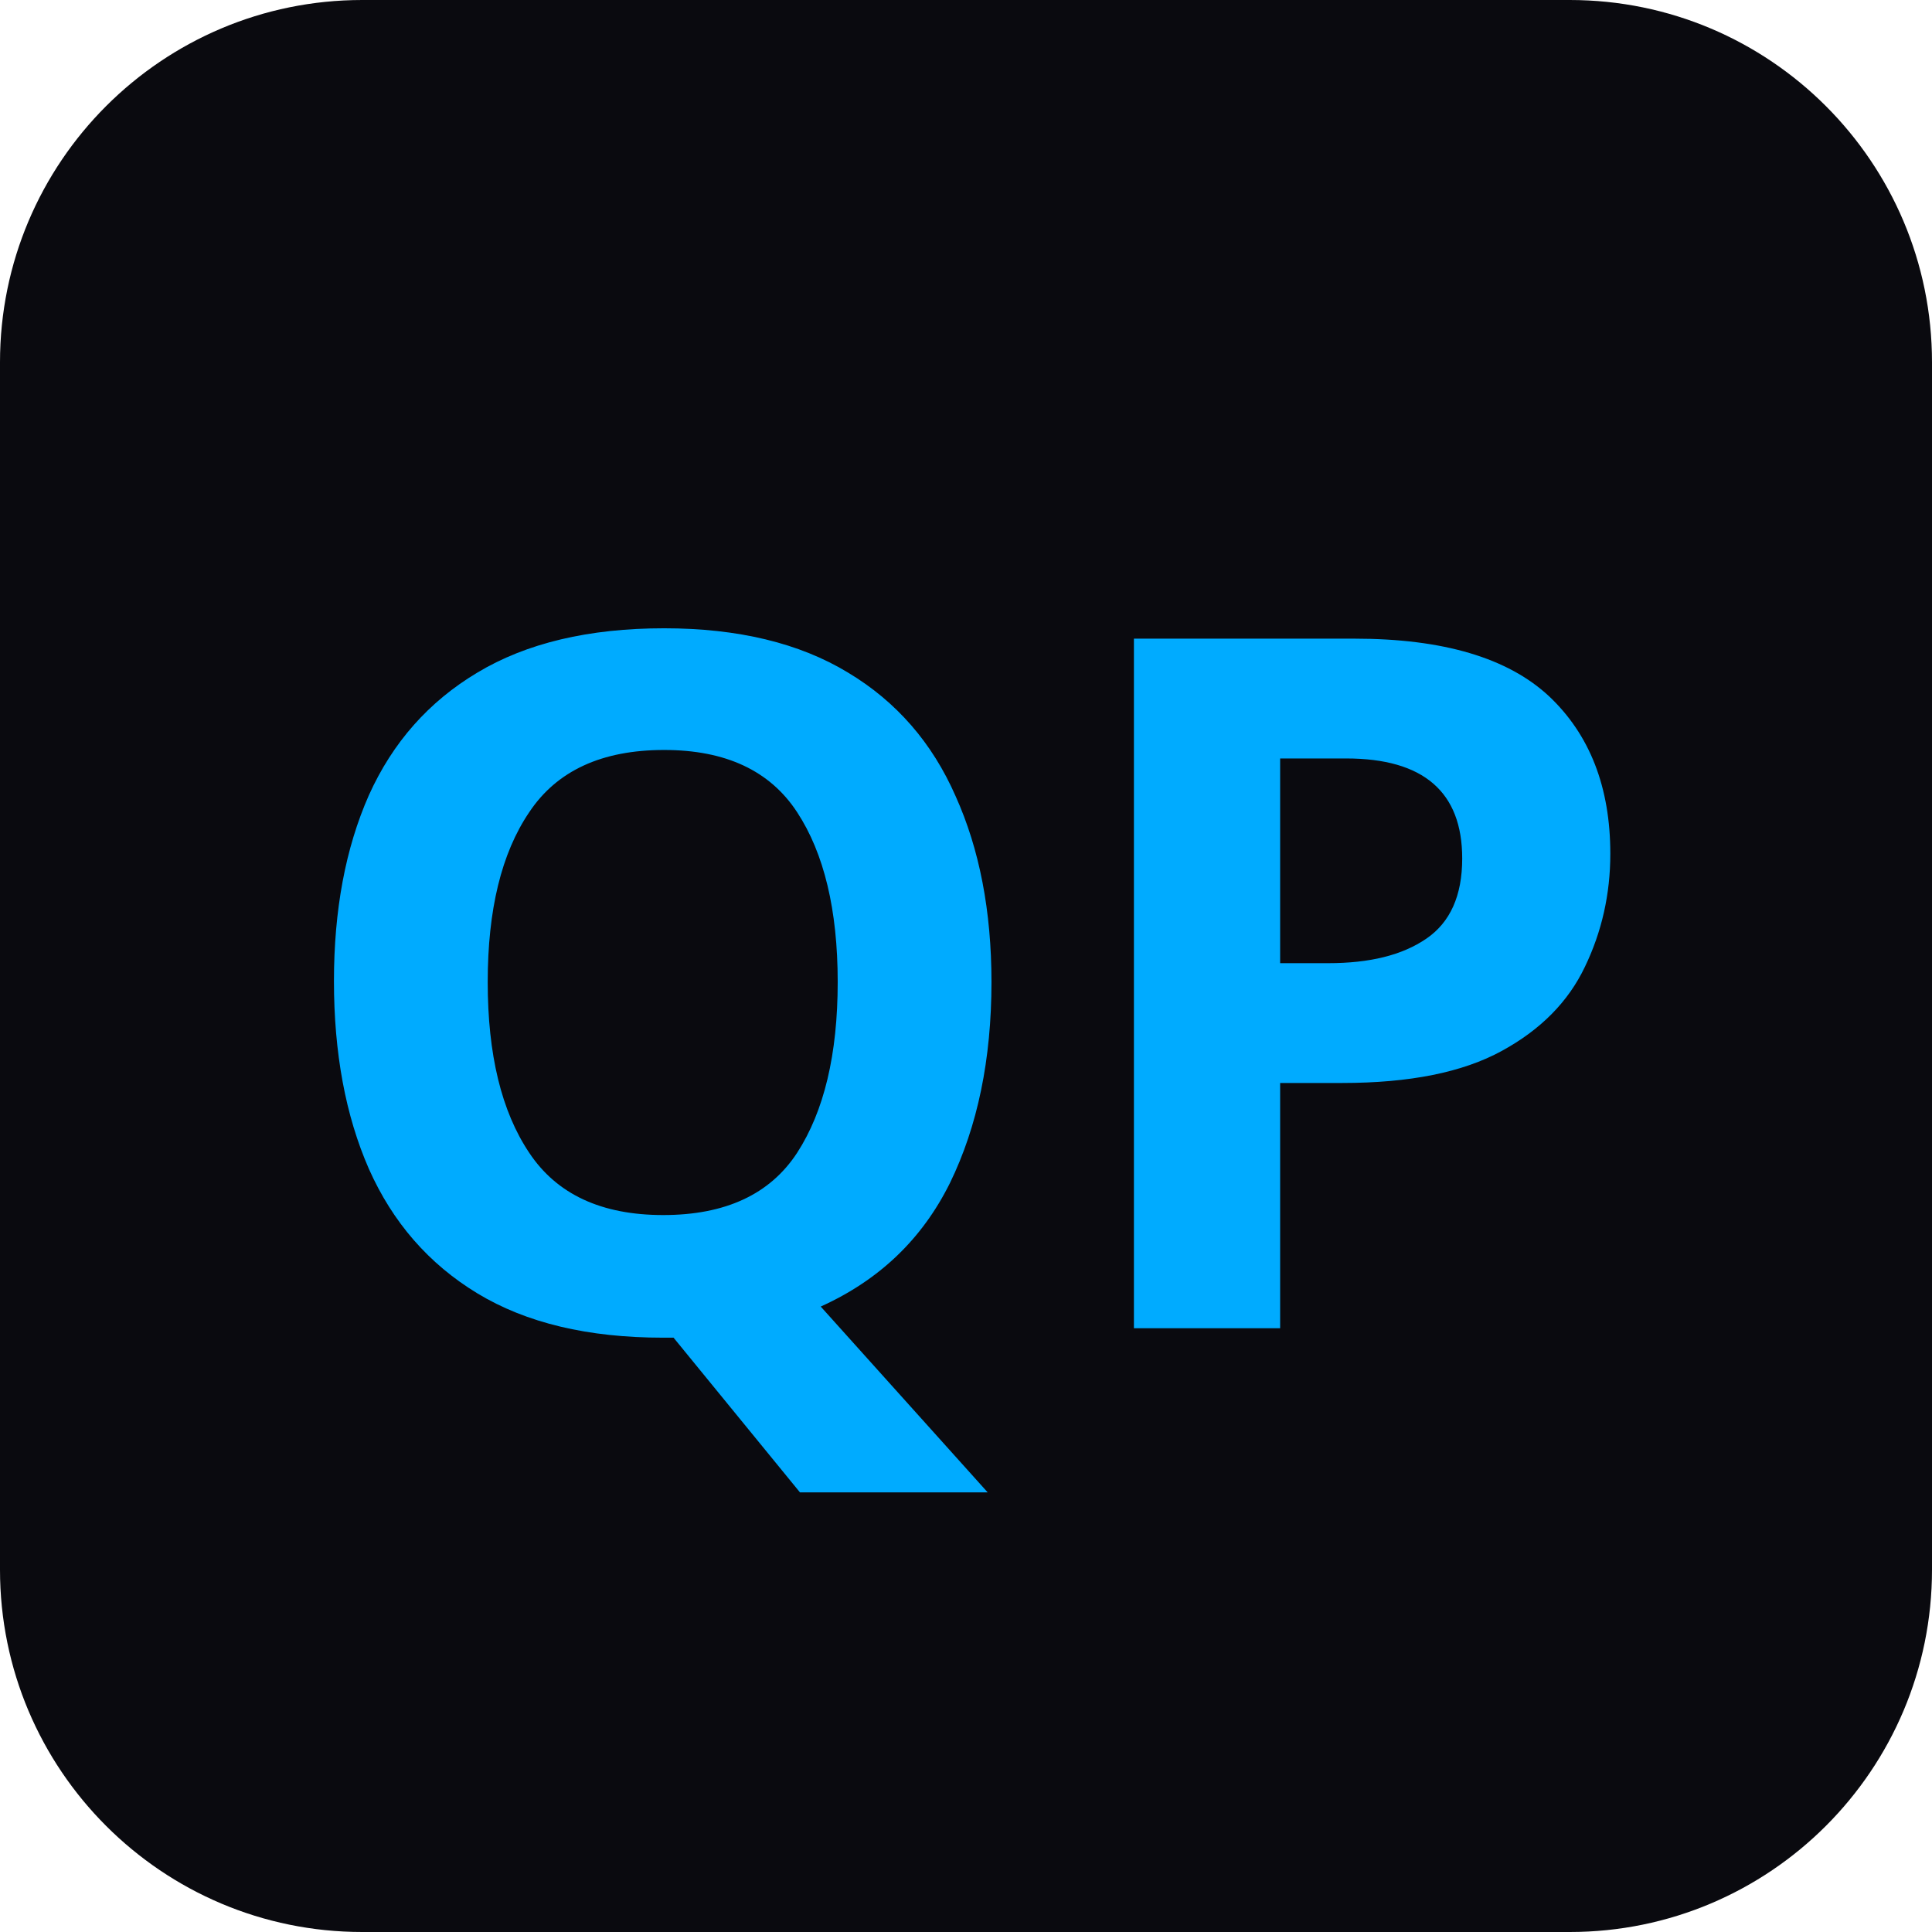
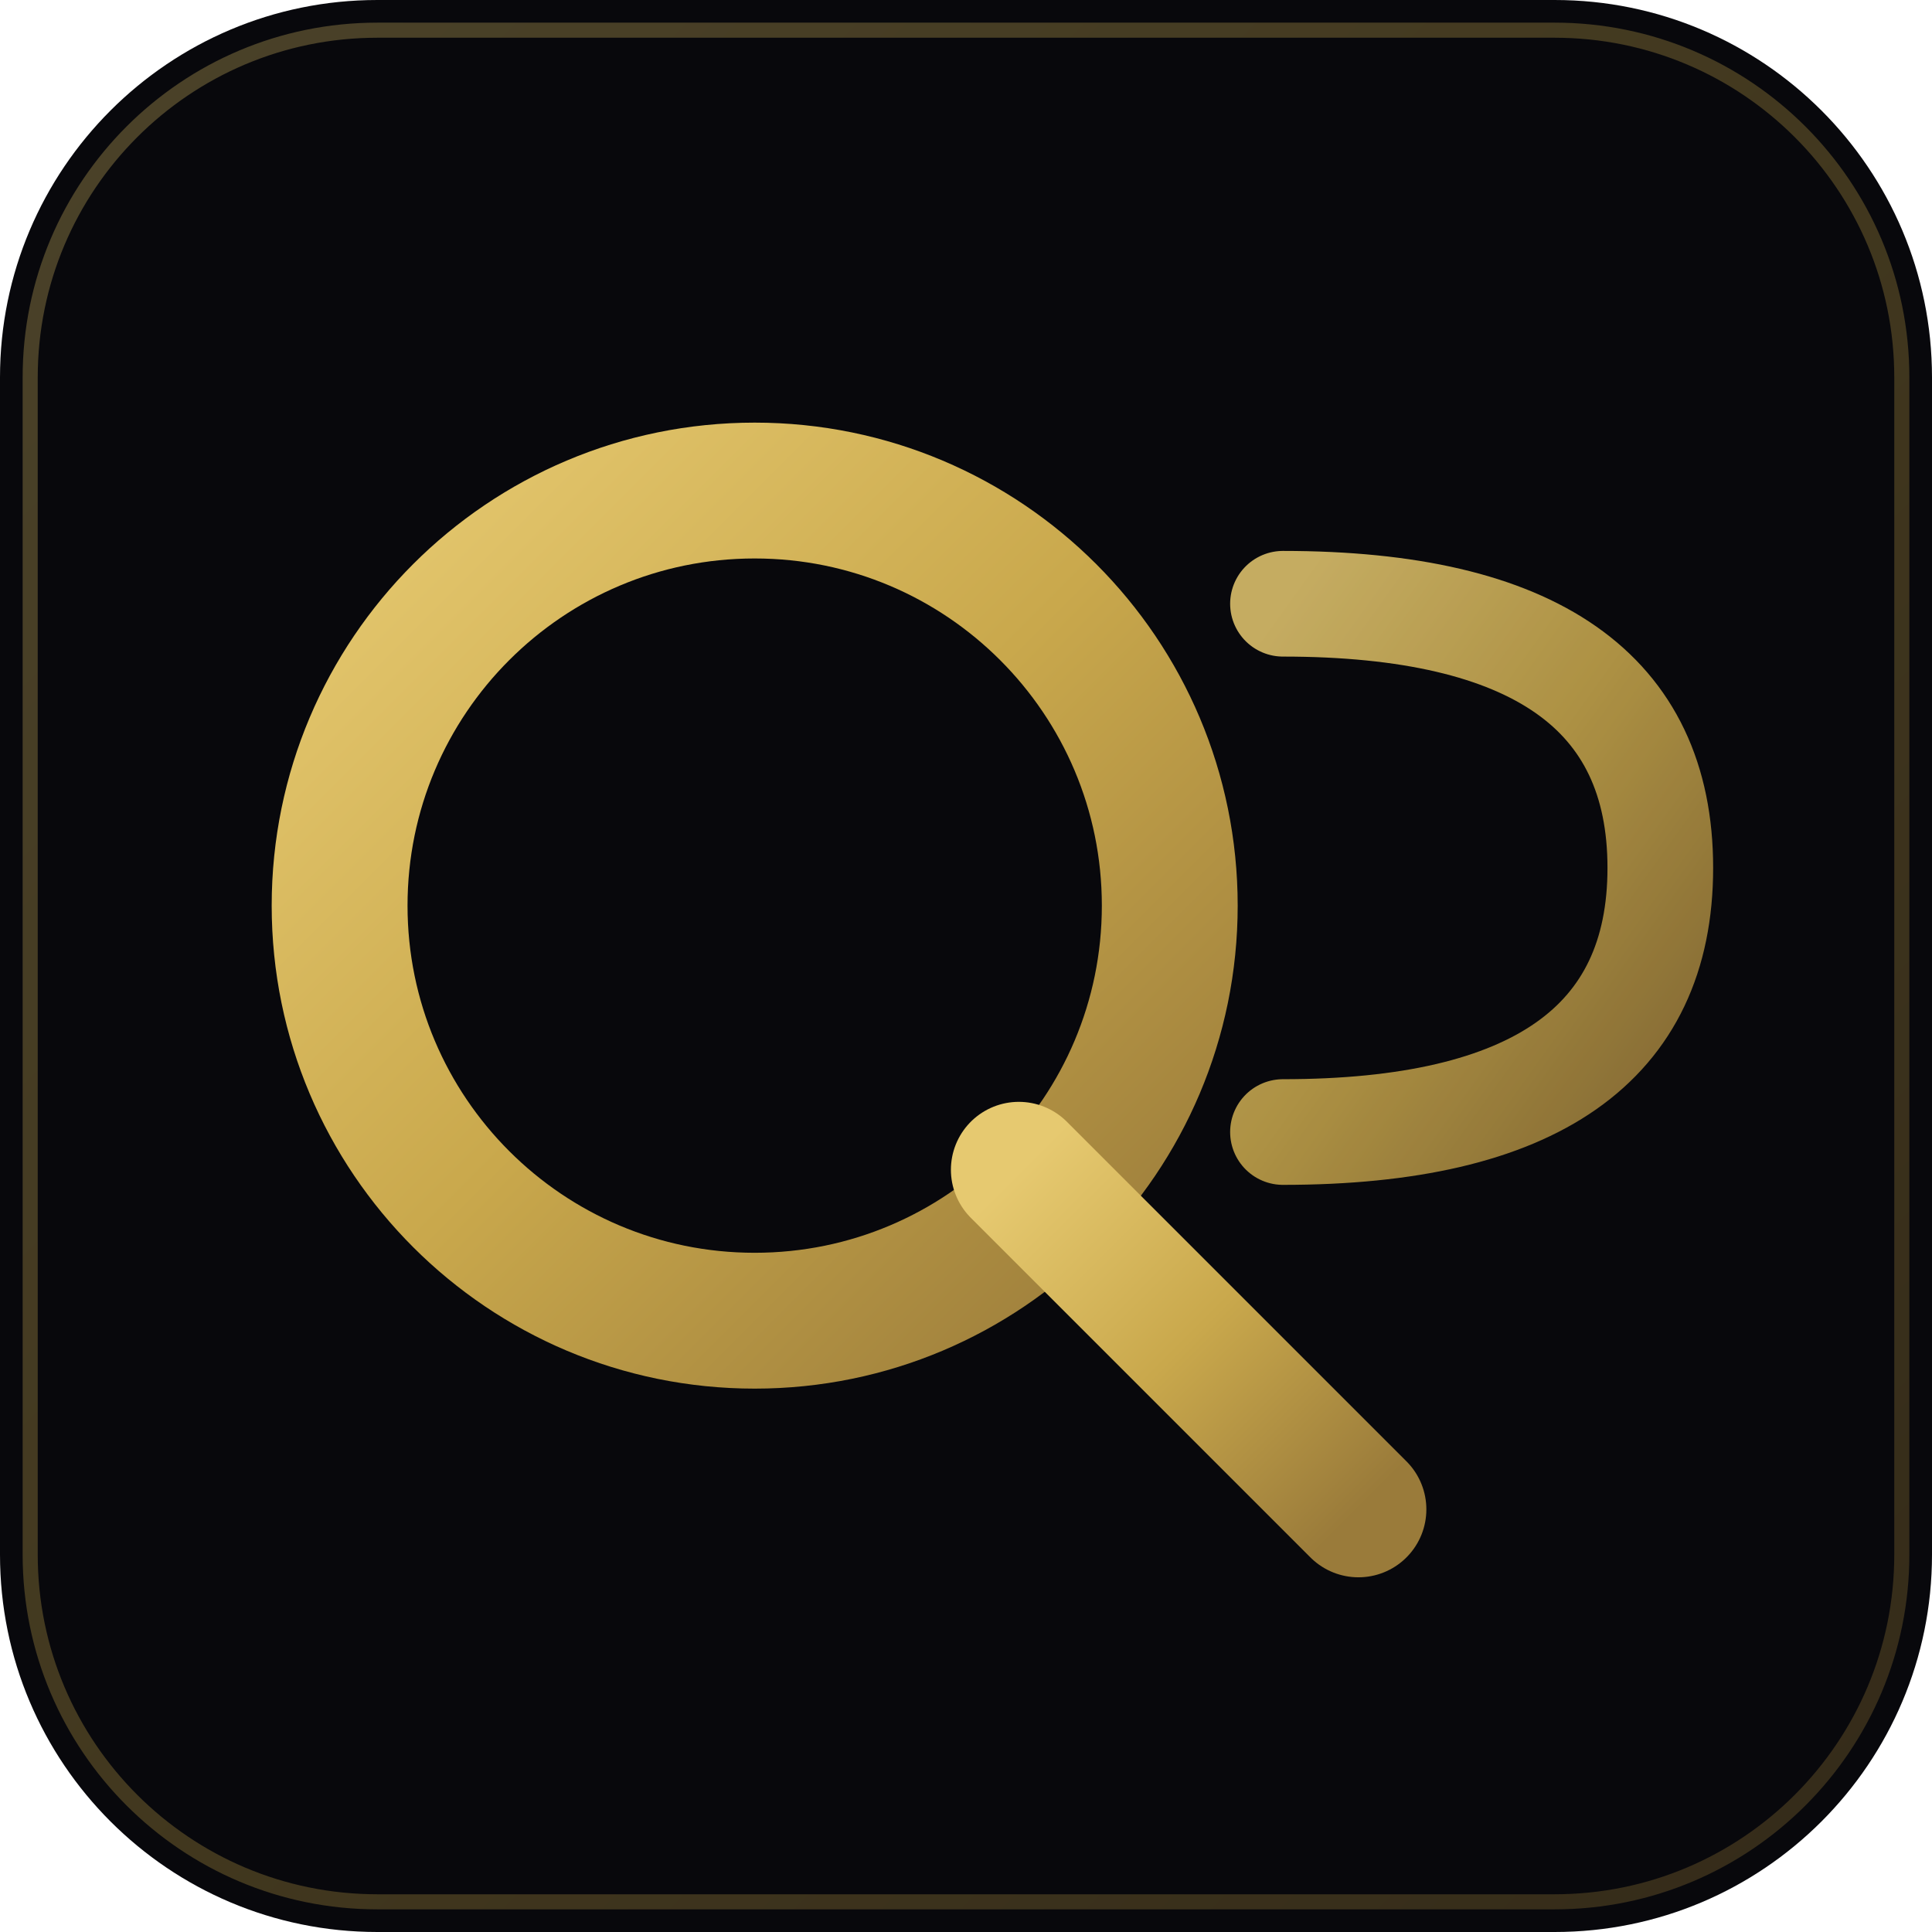
- <svg xmlns="http://www.w3.org/2000/svg" viewBox="0 0 32 32">
-   <rect width="32" height="32" rx="6" fill="#0a0a0f" />
-   <text x="16" y="22" font-family="system-ui, sans-serif" font-size="16" font-weight="700" text-anchor="middle" fill="#00abff">QP</text>
+ <svg xmlns="http://www.w3.org/2000/svg" viewBox="0 0 512 512">
+   <defs>
+     <linearGradient id="goldGrad" x1="0%" y1="0%" x2="100%" y2="100%">
+       <stop offset="0%" style="stop-color:#e6c970" />
+       <stop offset="50%" style="stop-color:#c9a84c" />
+       <stop offset="100%" style="stop-color:#9a7b3a" />
+     </linearGradient>
+   </defs>
+   <rect width="512" height="512" rx="100" fill="#08080c" />
+   <rect x="8" y="8" width="496" height="496" rx="92" fill="none" stroke="url(#goldGrad)" stroke-width="4" opacity="0.3" />
+   <g transform="translate(60, 80)">
+     <circle cx="140" cy="160" r="110" fill="none" stroke="url(#goldGrad)" stroke-width="36" />
+     <line x1="210" y1="230" x2="300" y2="320" stroke="url(#goldGrad)" stroke-width="36" stroke-linecap="round" />
+     <g opacity="0.85">
+       <line x1="280" y1="80" x2="280" y2="300" stroke="url(#goldGrad)" stroke-width="28" stroke-linecap="round" />
+       <path d="M280 80 Q380 80 380 150 Q380 220 280 220" fill="none" stroke="url(#goldGrad)" stroke-width="28" stroke-linecap="round" stroke-linejoin="round" />
+     </g>
+   </g>
</svg>
